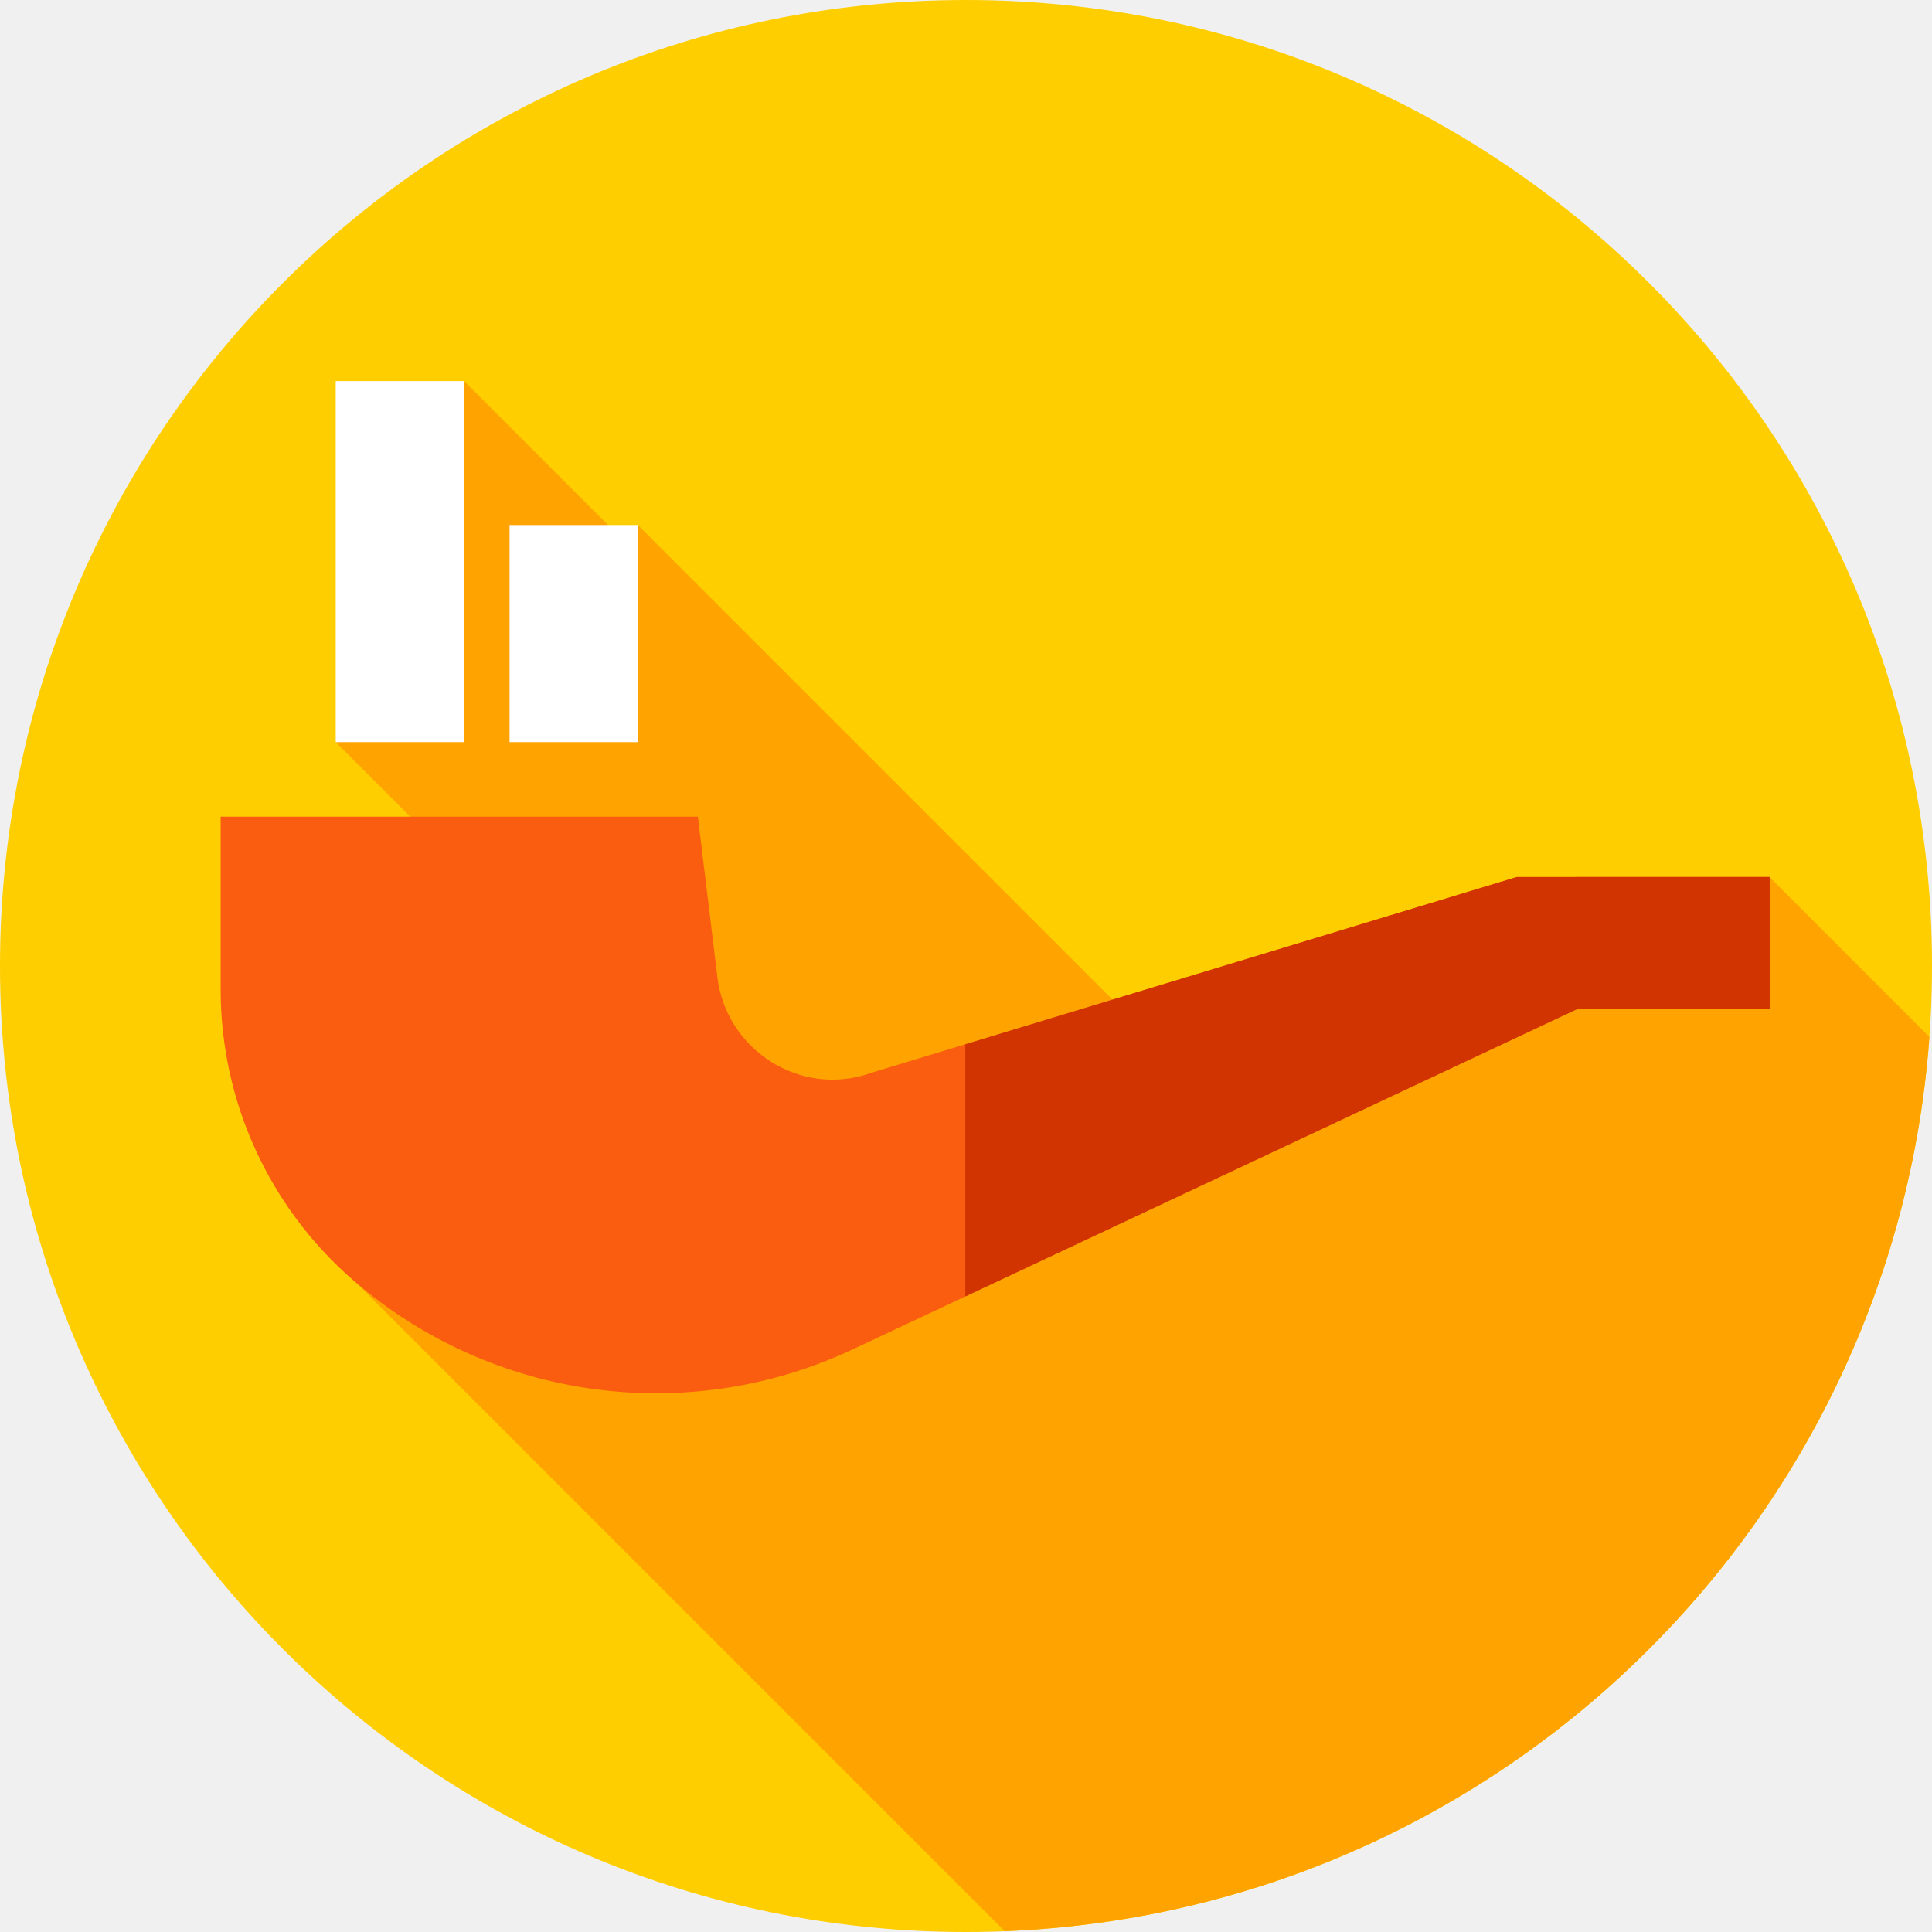
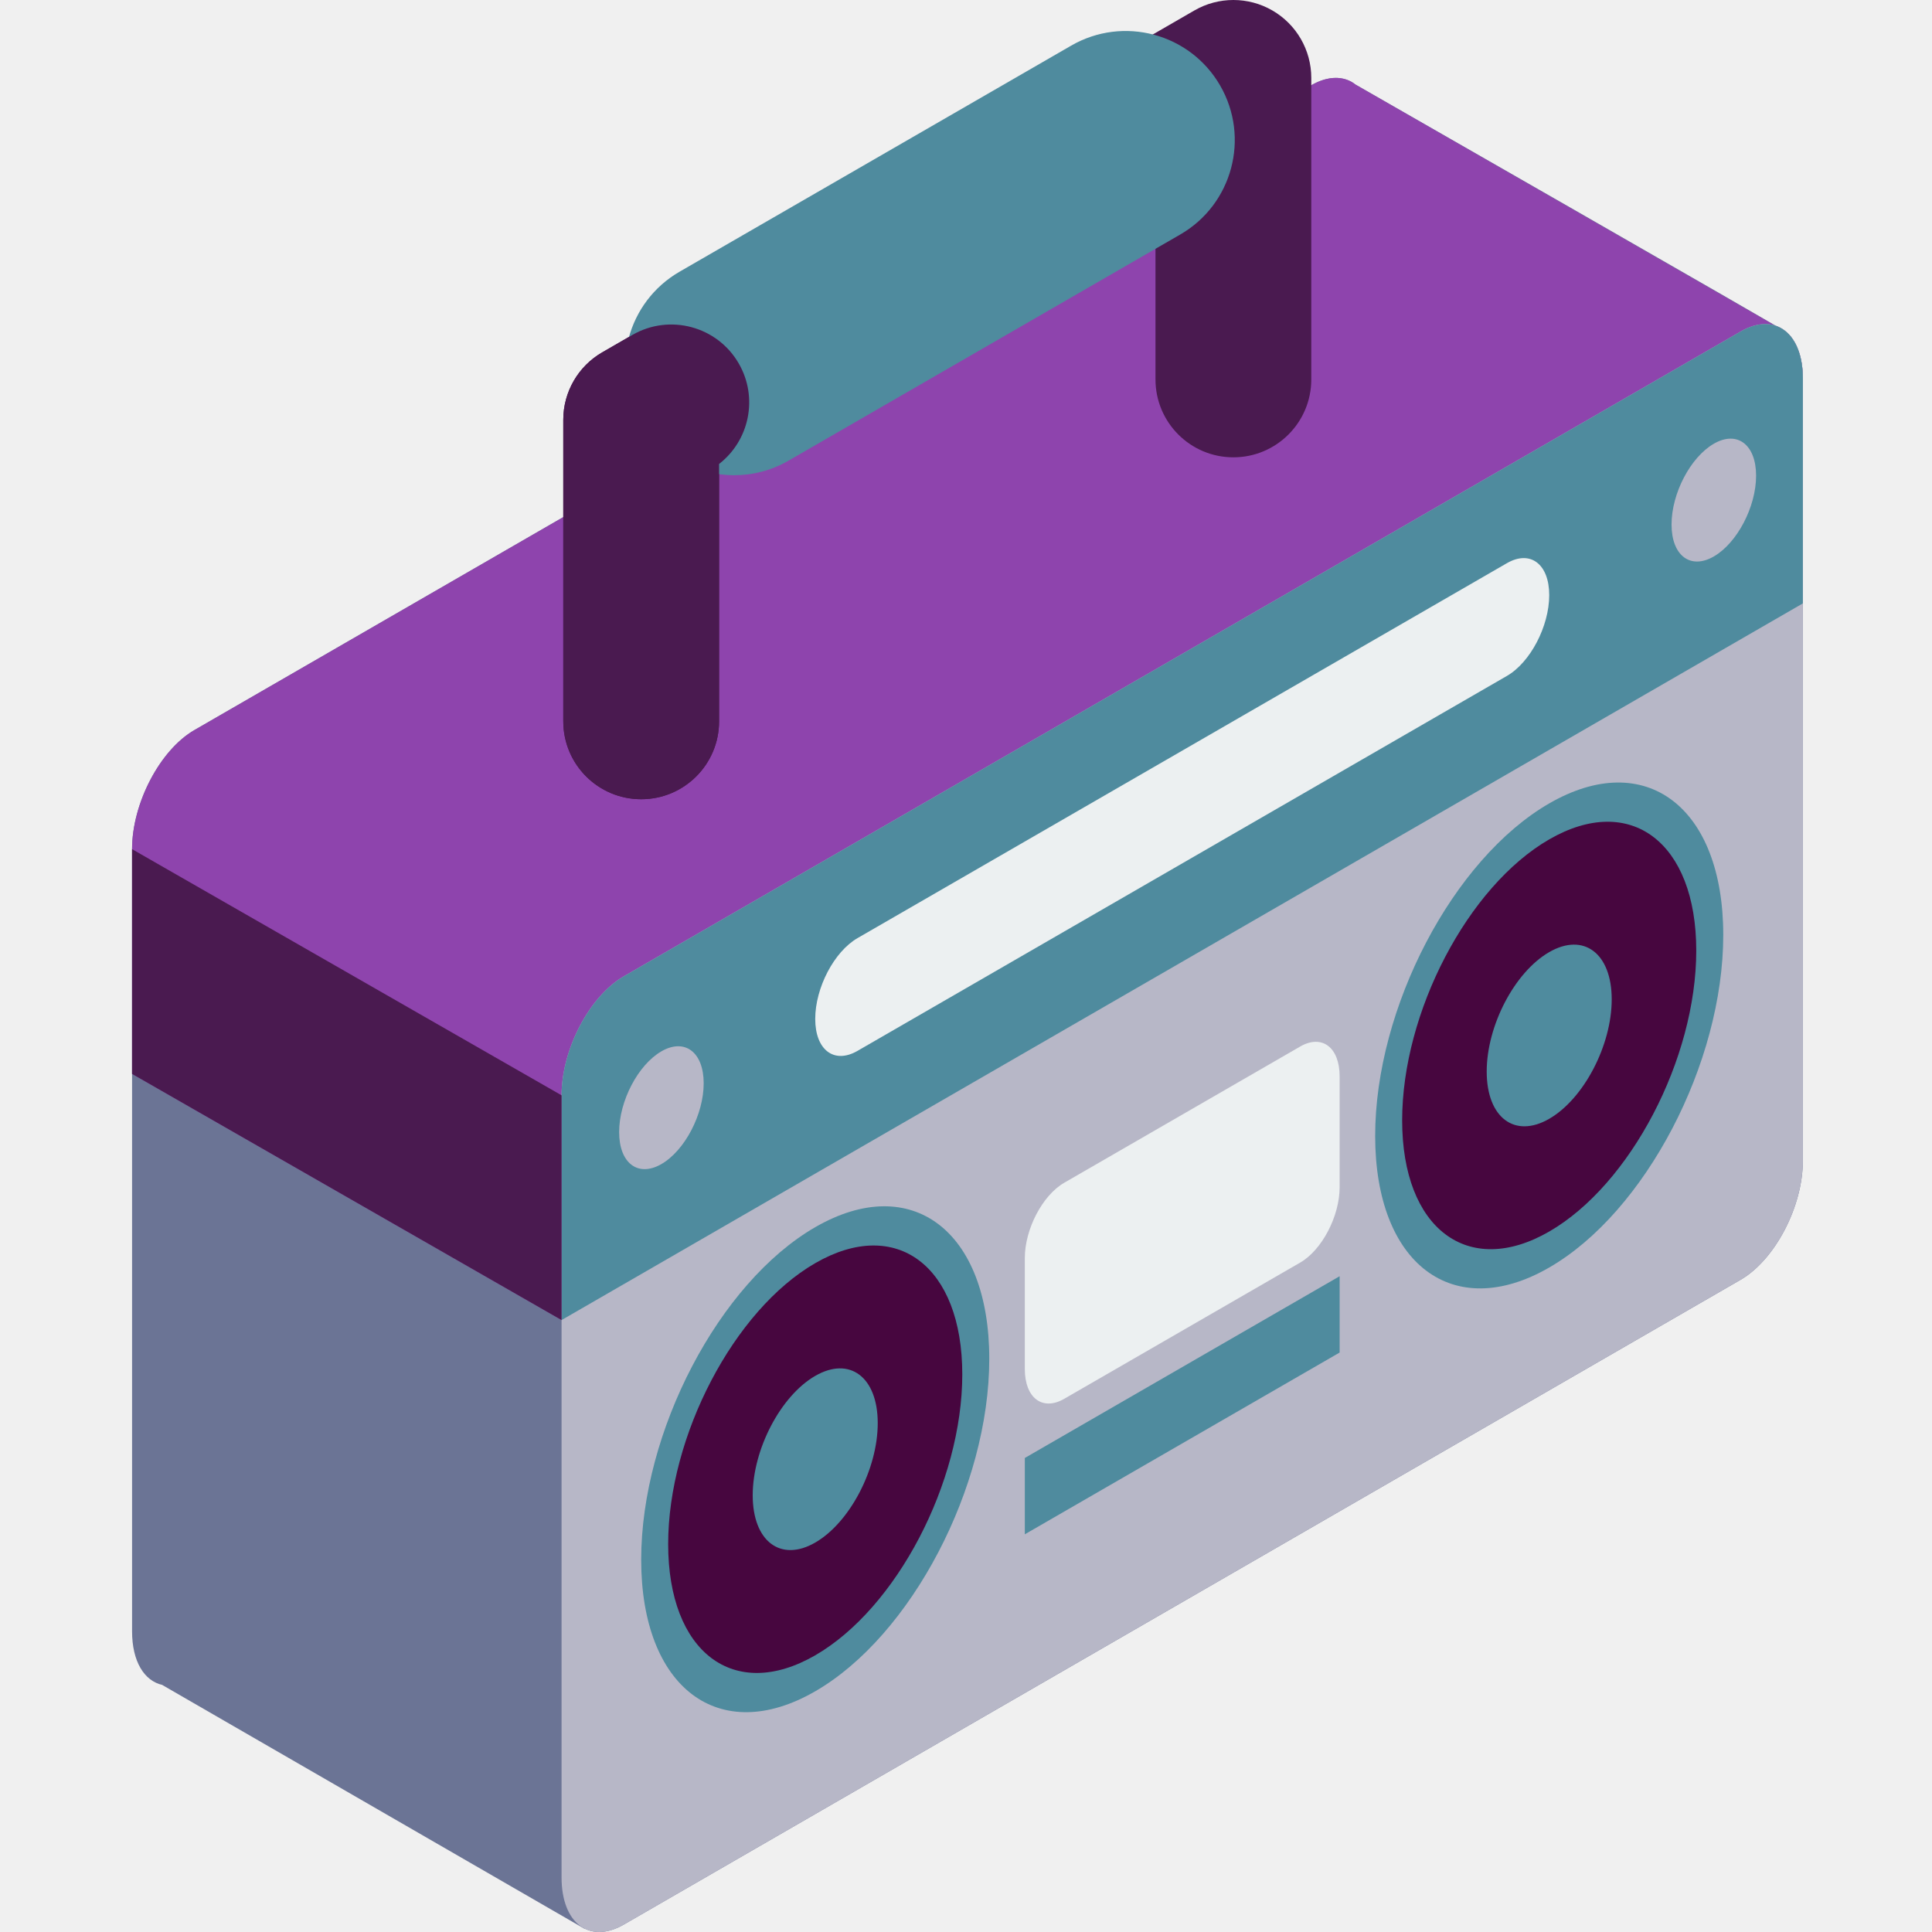
- <svg xmlns="http://www.w3.org/2000/svg" version="1.1" id="Capa_1" x="0px" y="0px" viewBox="0 0 512 512" style="enable-background:new 0 0 512 512;" xml:space="preserve" width="512" height="512">
-   <g>
-     <g>
-       <circle style="fill:#FFCE00;" cx="256" cy="256" r="256" />
-     </g>
-     <path style="fill:#FFA300;" d="M266.245,511.778c130.373-5.134,235.689-107.748,245.066-236.987l-42.37-42.37l-143.593,63.017   l-156.31-156.311l-3.273,4.654l-42.796-42.796l-34,95.681l77.683,77.683l-83.988,53.848L266.245,511.778z" />
-     <g>
-       <path style="fill:#FA5D0F;" d="M401.941,232.422l-171,51.871c-0.126,0.045-0.253,0.09-0.379,0.134    c-18.461,6.417-38.104-6.11-40.46-25.512l-5.16-42.493H58.475v45.848c0,29.621,12.881,57.778,35.292,77.147l0,0    c36.597,31.628,88.38,38.757,132.161,18.193l192.013-90.188h51v-35H401.941z" />
-     </g>
-     <g>
-       <polygon style="fill:#D13400;" points="401.941,232.422 255.81,276.749 255.81,343.575 417.941,267.422 468.941,267.422     468.941,232.422   " />
-     </g>
-     <g>
-       <rect x="417.941" y="232.422" style="fill:#D13400;" width="51" height="35" />
-     </g>
-     <g>
-       <rect x="88.969" y="100.986" style="fill:#FFFFFF;" width="34" height="95.681" />
-     </g>
-     <g>
-       <rect x="135.038" y="139.128" style="fill:#FFFFFF;" width="34" height="57.539" />
-     </g>
-   </g>
+ <svg xmlns="http://www.w3.org/2000/svg" height="512pt" viewBox="-35 0 512 512" width="512pt">
+   <path d="m438.531 88.094c-.949-.859-114.344-65.703-114.344-65.703h-.004c-2.992-2.309-7.148-2.418-11.742.234l-295.926 170.852c-9.121 5.27-16.516 19.395-16.516 31.559v207.262c0 8.043 3.242 13.18 8.066 14.238l-.031.02 111.906 64.609.039-.047c2.836 1.41 6.434 1.164 10.355-1.098l295.926-170.855c9.121-5.266 16.516-19.395 16.516-31.555v-207.266c0-5.656-1.613-9.871-4.246-12.25zm0 0" fill="#6b7495" />
+   <path d="m442.777 100.344c0-5.66-1.613-9.871-4.246-12.254l.02-.012-.105-.062c-.906-.801-1.922-1.398-3.047-1.75l-111.211-63.875s-4.258-4.09-11.746.234l-295.926 170.852c-9.121 5.27-16.516 19.395-16.516 31.559v59.562l113.82 65.234.004-.004 328.953-189.922zm0 0" fill="#8e44ad" />
+   <path d="m426.262 339.164-295.926 170.855c-9.121 5.266-16.516-.324-16.516-12.484v-207.266c0-12.164 7.395-26.289 16.516-31.555l295.926-170.855c9.121-5.266 16.516.324 16.516 12.484v207.266c0 12.16-7.395 26.289-16.516 31.555zm0 0" fill="#b7b7c7" />
+   <path d="m227.168 360.082c0 33.965-20.652 73.422-46.125 88.129-25.473 14.707-46.121-.906-46.121-34.871 0-33.961 20.648-73.418 46.121-88.125 25.473-14.707 46.125.902 46.125 34.867zm0 0" fill="#4f8b9e" />
+   <path d="m220.016 364.211c0 28.699-17.449 62.035-38.973 74.465-21.523 12.426-38.973-.766-38.973-29.465 0-28.695 17.449-62.035 38.973-74.461 21.523-12.43 38.973.762 38.973 29.461zm0 0" fill="#47063f" />
+   <path d="m197.609 377.148c0 12.199-7.418 26.367-16.566 31.648-9.148 5.285-16.566-.324-16.566-12.523 0-12.195 7.418-26.367 16.566-31.648 9.148-5.281 16.566.324 16.566 12.523zm0 0" fill="#4f8b9e" />
+   <path d="m421.68 247.781c0 33.965-20.648 73.418-46.121 88.125s-46.125-.902-46.125-34.867c0-33.965 20.652-73.418 46.125-88.125 25.473-14.707 46.121.902 46.121 34.867zm0 0" fill="#4f8b9e" />
+   <path d="m414.527 251.91c0 28.695-17.449 62.035-38.969 74.461-21.527 12.43-38.973-.762-38.973-29.461 0-28.699 17.445-62.035 38.973-74.465 21.52-12.426 38.969.766 38.969 29.465zm0 0" fill="#47063f" />
+   <path d="m392.121 264.844c0 12.199-7.418 26.371-16.566 31.652-9.148 5.281-16.562-.324-16.562-12.523 0-12.199 7.414-26.367 16.562-31.652 9.148-5.277 16.566.328 16.566 12.523zm0 0" fill="#4f8b9e" />
+   <path d="m309.555 334.602-62.512 36.09c-5.777 3.336-10.457-.203-10.457-7.906v-29.363c0-7.703 4.68-16.652 10.457-19.988l62.512-36.09c5.777-3.336 10.461.207 10.461 7.906v29.367c0 7.699-4.684 16.648-10.461 19.984zm0 0" fill="#ecf0f1" />
+   <path d="m320.016 358.438-83.43 48.168v-20.227l83.43-48.168zm0 0" fill="#4f8b9e" />
+   <path d="m442.777 159.906-328.957 189.926v-59.562c0-12.16 7.395-26.289 16.516-31.555l295.926-170.855c9.121-5.266 16.516.324 16.516 12.484zm0 0" fill="#4f8b9e" />
+   <path d="m151.484 287.086c0 8.25-5.016 17.832-11.203 21.406-6.188 3.57-11.203-.219-11.203-8.473 0-8.25 5.016-17.832 11.203-21.406 6.188-3.57 11.203.223 11.203 8.473zm0 0" fill="#b7b7c7" />
+   <path d="m430.383 126.062c0 8.25-5.016 17.836-11.203 21.406-6.188 3.574-11.203-.219-11.203-8.469s5.016-17.832 11.203-21.406 11.203.219 11.203 8.469zm0 0" fill="#b7b7c7" />
+   <path d="m364.352 179.125-172.105 99.367c-6.188 3.57-11.203-.223-11.203-8.473s5.016-17.832 11.203-21.406l172.105-99.367c6.191-3.57 11.207.223 11.207 8.473s-5.016 17.832-11.207 21.406zm0 0" fill="#ecf0f1" />
+   <path d="m113.82 290.27-113.82-65.234v59.562l113.82 65.234zm0 0" fill="#4a1a50" />
+   <path d="m134.922 211.805c-11.402 0-20.648-9.242-20.648-20.645v-79.906c0-7.379 3.938-14.191 10.324-17.879l156.938-90.609c6.387-3.688 14.258-3.688 20.645 0 6.387 3.688 10.324 10.5 10.324 17.879v79.906c0 11.402-9.246 20.645-20.645 20.645-11.402 0-20.645-9.242-20.645-20.645v-44.152l-115.652 66.773v67.988c.004 11.402-9.242 20.645-20.641 20.645zm0 0" fill="#4a1a50" />
+   <path d="m159.57 125.941c-9.984 0-19.703-5.184-25.055-14.457-7.98-13.824-3.246-31.5 10.578-39.48l103.781-59.914c13.82-7.98 31.5-3.246 39.48 10.578s3.246 31.5-10.578 39.48l-103.781 59.914c-4.551 2.629-9.52 3.879-14.426 3.879zm0 0" fill="#4f8b9e" />
+   <path d="m134.922 211.805c-11.402 0-20.648-9.242-20.648-20.645v-79.906c0-7.375 3.938-14.191 10.324-17.879l7.977-4.609c9.879-5.699 22.5-2.316 28.203 7.555 5.223 9.051 2.82 20.406-5.215 26.633v68.207c.004 11.402-9.242 20.645-20.641 20.645zm0 0" fill="#4a1a50" />
</svg>
